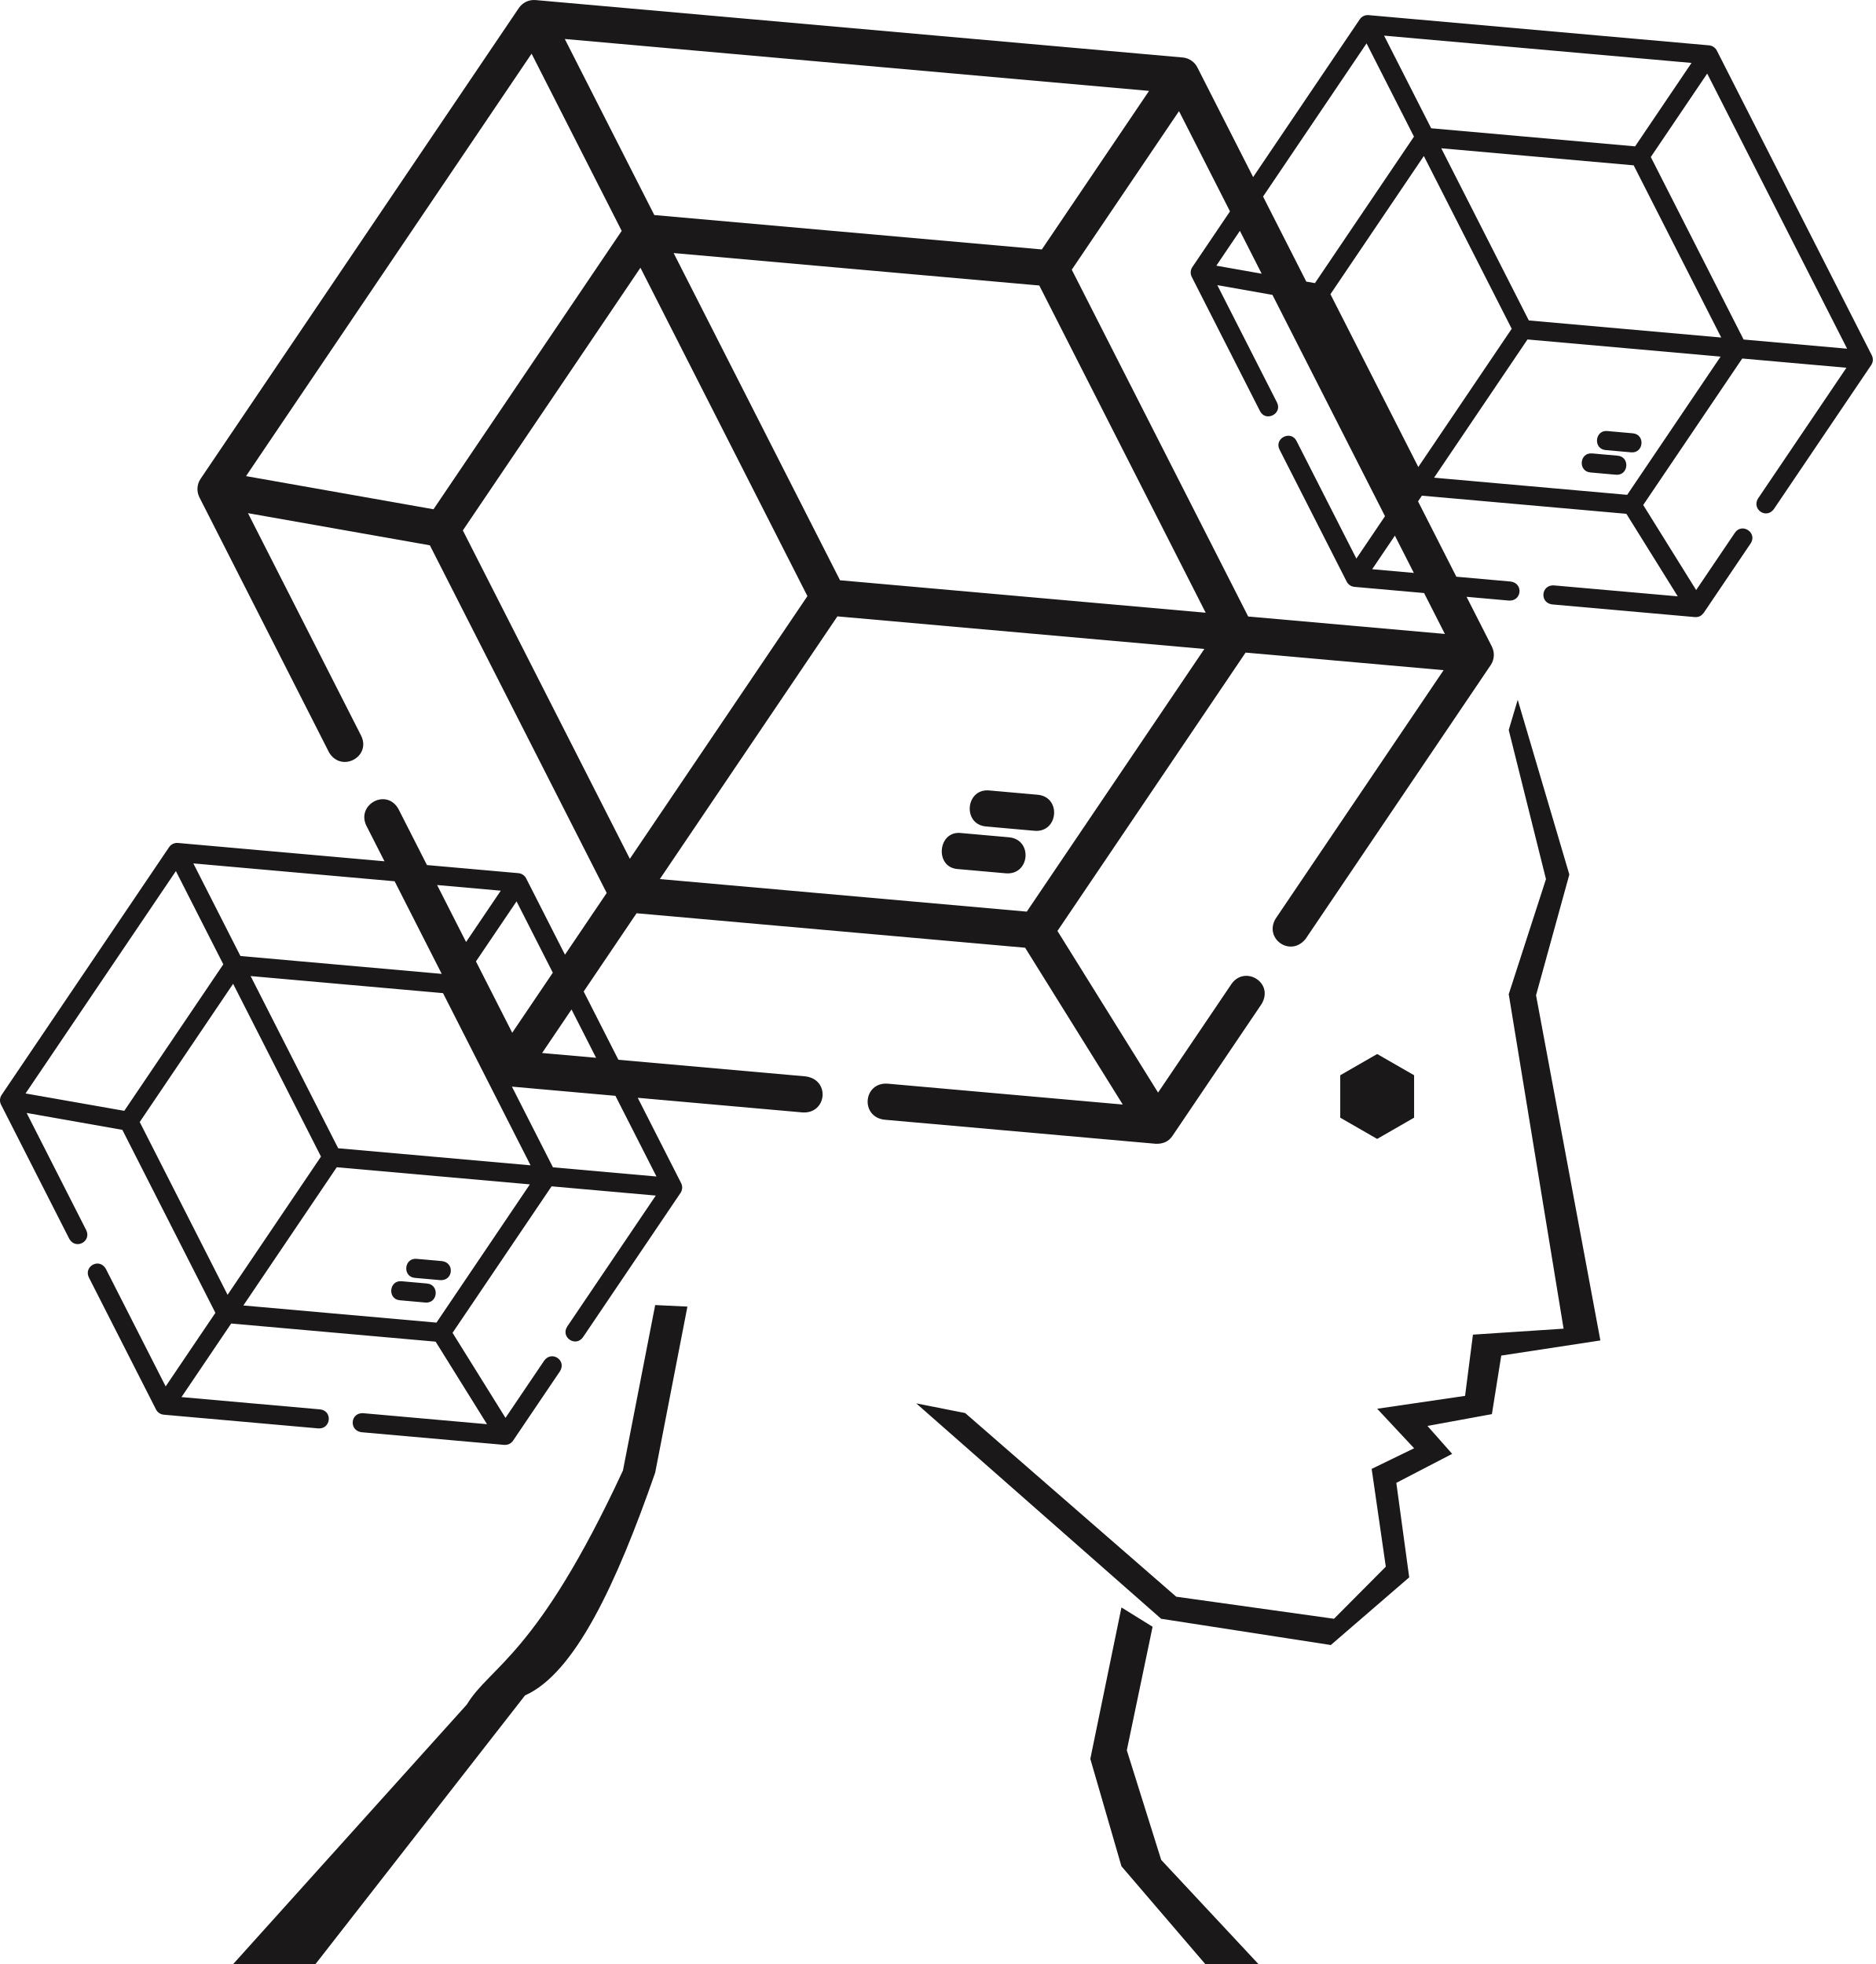
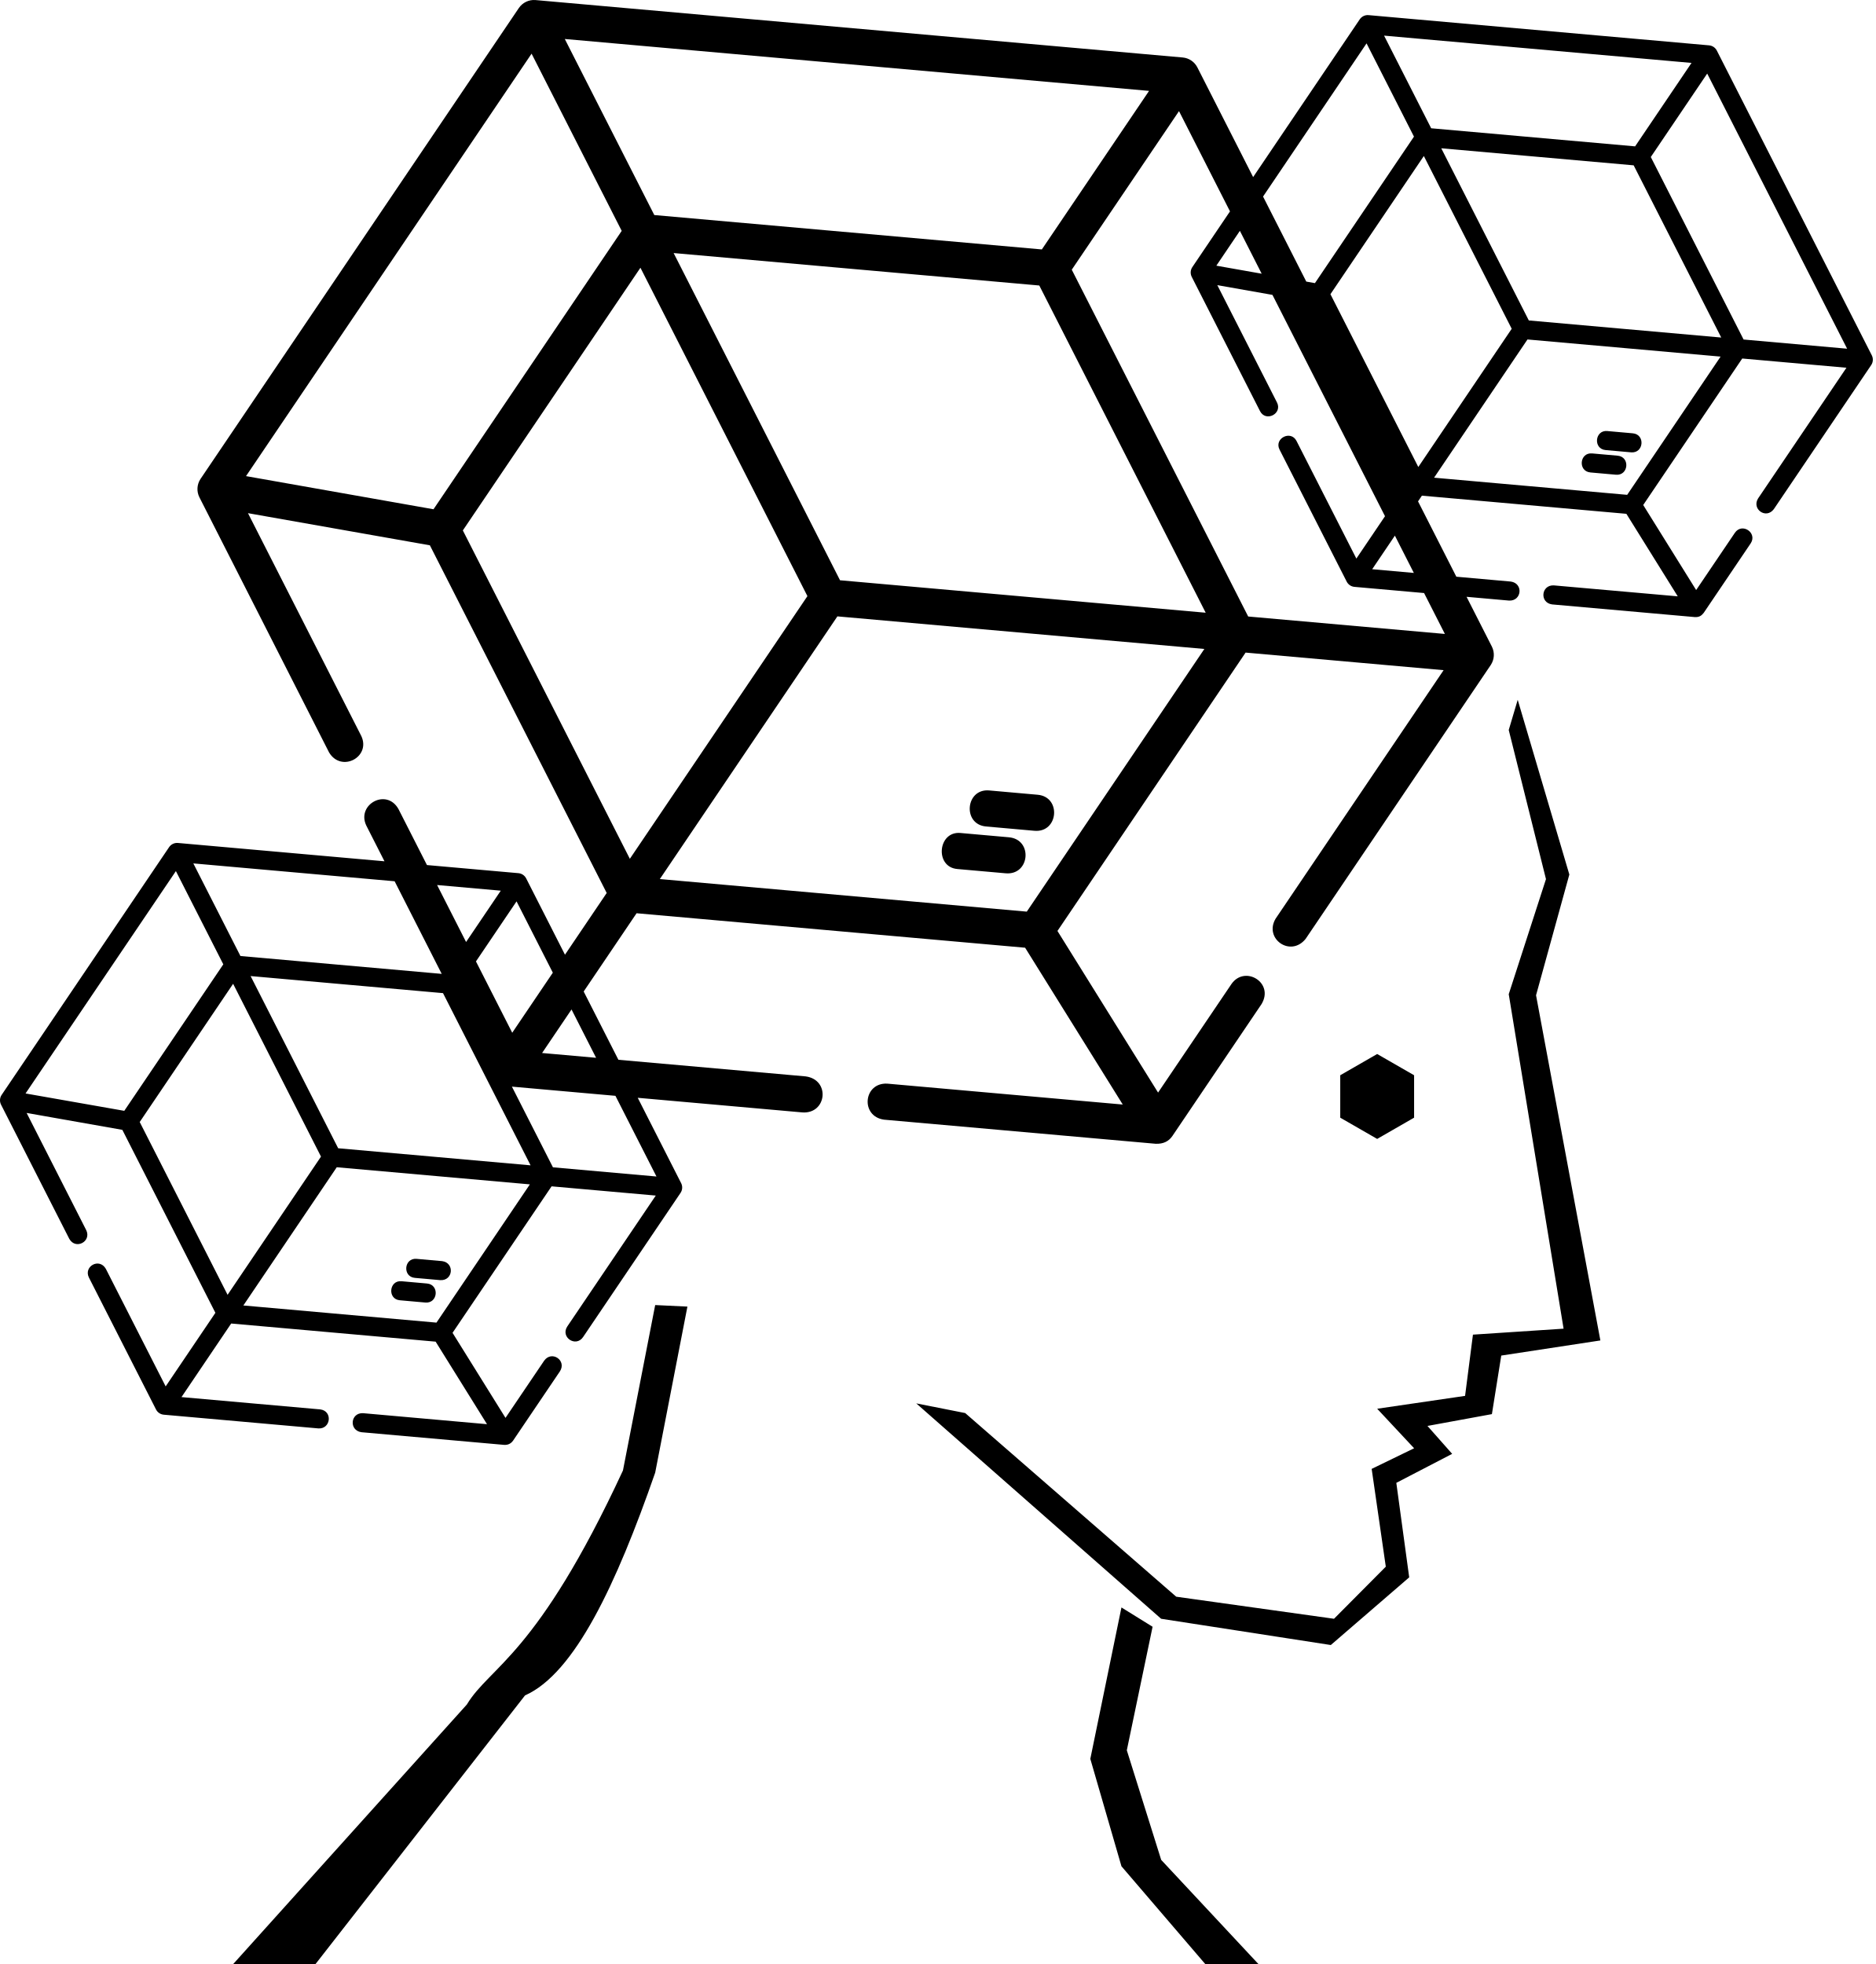
<svg xmlns="http://www.w3.org/2000/svg" version="1.1" width="489px" height="512px">
-   <path fill="#1A1818" d="M263.009,218.274l-12.626-1.123c-5.909-0.525-6.743,8.868-0.834,9.393l12.626,1.118C268.503,228.225,269.337,218.836,263.009,218.274z M270.506,207.186l-12.624-1.123c-6.184-0.552-7.023,8.841-0.839,9.393l12.626,1.123C275.931,217.135,276.767,207.742,270.506,207.186z M421.707,118.795l-6.649-0.591c-3.294-0.3-3.745,4.661-0.451,4.96l6.651,0.591C424.567,124.055,425.016,119.094,421.707,118.795z M425.662,112.96l-6.649-0.591c-3.269-0.297-3.72,4.663-0.451,4.96l6.651,0.591C428.525,118.22,428.974,113.26,425.662,112.96z M111.32,334.6l-6.649-0.591c-3.256-0.296-3.707,4.664-0.451,4.96l6.651,0.591C114.181,339.86,114.629,334.9,111.32,334.6z M115.258,328.765l-6.651-0.591c-3.285-0.299-3.736,4.662-0.451,4.96l6.651,0.591C118.143,333.885,118.558,329.206,115.258,328.765z M94.2,191.895l-29.554-58.116l47.42,8.378l46.098,90.636l-10.878,16.093l-10.121-19.903c-0.392-0.76-1.142-1.269-1.993-1.353l-23.868-2.117l-7.413-14.576c-3.104-5.591-11.02-1.198-8.401,4.275l4.739,9.319l-53.863-4.778c-0.907-0.073-1.783,0.349-2.291,1.105l-43.655,64.586c-0.498,0.749-0.558,1.706-0.158,2.512l17.807,35.015c1.662,2.913,5.819,0.679,4.424-2.255L6.941,290.134l24.954,4.41l24.256,47.699l-12.964,19.182l-15.602-30.663c-1.709-2.948-5.817-0.623-4.419,2.255l17.51,34.428c0.39,0.761,1.142,1.271,1.993,1.353l40.349,3.58c3.233,0.189,3.775-4.553,0.451-4.96l-36.155-3.206l12.955-19.182l53.3,4.73l13.392,21.514l-32.305-2.868c-3.32-0.165-3.73,4.477-0.451,4.96l37.256,3.305c0.964,0.041,1.731-0.319,2.291-1.1l12.22-18.078c1.824-2.856-2.157-5.519-4.108-2.778L131.78,369.629l-13.803-22.172l25.816-38.189l27.164,2.408l-23.047,34.09c-1.905,2.818,2.203,5.595,4.108,2.778l25.405-37.58c0.496-0.75,0.555-1.707,0.153-2.512l-11.322-22.264l42.946,3.812c6.333,0.41,7.324-8.505,0.834-9.393l-48.821-4.331l-9.052-17.8l13.79-20.4l101.292,8.987l25.455,40.881l-61.394-5.447c-6.244-0.318-7.061,8.542-0.83,9.393l70.796,6.281c2.048,0.083,3.449-0.67,4.374-2.038l23.223-34.361c3.38-5.587-4.314-10.232-7.81-5.28l-19.155,28.336l-26.231-42.135l49.048-72.568l51.622,4.581l-43.794,64.78c-3.105,5.206,3.875,10.165,7.815,5.28l48.276-71.414c0.943-1.425,1.054-3.245,0.293-4.775l-6.607-12.993l11.098,0.985c3.29,0.132,3.761-4.472,0.451-4.96l-14.214-1.266l-9.985-19.637l1.007-1.49l53.304,4.73l13.392,21.514l-32.309-2.854c-3.295-0.16-3.764,4.502-0.451,4.96l37.256,3.305c1.166,0.051,1.74-0.424,2.277-1.105l12.22-18.078c1.875-2.773-2.233-5.551-4.108-2.778l-10.083,14.912l-13.803-22.172l25.816-38.189l27.164,2.408l-23.047,34.09c-1.695,2.759,2.085,5.474,4.112,2.778l25.401-37.581c0.497-0.749,0.555-1.707,0.153-2.512l-40.412-79.467c-0.391-0.76-1.142-1.27-1.993-1.353l-88.806-7.882c-0.907-0.074-1.784,0.348-2.291,1.105l-27.787,41.117l-14.551-28.618c-0.745-1.439-2.17-2.402-3.783-2.557L139.595,0.016c-1.724-0.141-3.39,0.663-4.352,2.101L52.273,124.851c-0.945,1.424-1.059,3.245-0.298,4.775l33.82,66.543C88.986,201.467,96.727,197.363,94.2,191.895z M144.117,253.574l-10.583,15.655l-9.455-18.593l10.583-15.655L144.117,253.574z M130.549,232.194l-9.046,13.378l-7.552-14.851L130.549,232.194z M102.877,229.739l12.276,24.142l-52.473-4.655l-12.279-24.143L102.877,229.739z M6.661,285.057l39.194-57.971l12.36,24.31l-25.816,38.189L6.661,285.057z M59.33,337.549l-22.907-45.048l24.35-36.034L83.68,301.516L59.33,337.549z M113.784,344.796l-50.342-4.469l24.35-36.034l50.342,4.464L113.784,344.796z M88.158,299.342l-22.826-44.89l50.161,4.451l22.826,44.89L88.158,299.342z M171.137,306.706l-26.988-2.394l-10.697-21.036l26.987,2.396L171.137,306.706z M155.399,275.759l-14.077-1.249l7.671-11.348L155.399,275.759z M440.968,16.403l-14.705,21.753l-53.164-4.717l-12.279-24.152L440.968,16.403z M299.553,23.694l-27.949,41.332L170.574,56.062l-23.335-45.896L299.553,23.694z M64.137,124.12l74.444-110.13l23.493,46.198l-49.061,72.572L64.137,124.12z M164.198,223.884l-43.537-85.609l46.297-68.478l43.533,85.609L164.198,223.884z M267.677,237.655l-95.66-8.491l46.288-68.478l95.665,8.491L267.677,237.655z M218.99,151.271L175.611,65.969l95.326,8.459l43.379,85.302L218.99,151.271z M333.571,117.208l17.51,34.428c0.391,0.761,1.142,1.27,1.993,1.353l18.176,1.613l5.422,10.661l-51.275-4.545l-45.995-90.411l27.958-41.341l13.292,26.137l-9.824,14.537c-0.498,0.75-0.559,1.709-0.158,2.516l17.807,35.015c1.498,2.939,5.921,0.684,4.423-2.255L317.346,74.334l14.375,2.54l29.341,57.697l-7.466,11.046l-15.602-30.663C336.507,112.034,332.083,114.289,333.571,117.208z M323.231,60.178l5.682,11.173L317.094,69.261L323.231,60.178z M368.581,149.357l-10.859-0.967l5.916-8.753L368.581,149.357z M329.27,51.241l26.983-39.933l12.36,24.31l-25.816,38.189l-2.256-0.399L329.27,51.241z M369.744,121.744l-22.907-45.048l24.35-36.025l22.907,45.039L369.744,121.744z M424.198,128.999l-50.342-4.469l24.35-36.034l50.342,4.469L424.198,128.999z M398.554,83.541l-22.826-44.885l50.161,4.446l22.826,44.89L398.554,83.541z M454.546,88.511L430.353,40.933l14.705-21.753l36.476,71.725L454.546,88.511z M349.394,291.37l9.627,5.537l9.627-5.537v-11.061l-9.627-5.537l-9.627,5.537V291.37z M395.659,182.435l-2.34,7.869l9.708,38.875l-9.708,30l14.299,87.196l-23.629,1.556l-2.052,15.963l-22.912,3.355l9.627,10.304l-11.066,5.375l3.684,25.491l-13.501,13.582l-41.138-5.754l-55.013-47.875l-12.757-2.521l63.838,56.15l44.236,6.845l20.436-17.64l-3.359-24.639l14.56-7.558l-6.439-7.278l16.797-3.08l2.44-15.264l25.838-3.941l-16.77-89.987l8.68-31.479L395.659,182.435z M300.473,424.083l-6.719,32.201l8.96,28.571L328.051,512h-13.857l-21.838-25.477l-8.117-27.998l8.117-39.474L300.473,424.083z M162.403,383.337l8.401-43.118l8.401,0.401l-8.401,43.289c-10.127,29.098-20.97,52.308-33.934,58.072L82.265,512H60.807l60.896-67.645C127.769,434.295,139.934,431.779,162.403,383.337z" />
+   <path d="M263.009,218.274l-12.626-1.123c-5.909-0.525-6.743,8.868-0.834,9.393l12.626,1.118C268.503,228.225,269.337,218.836,263.009,218.274z M270.506,207.186l-12.624-1.123c-6.184-0.552-7.023,8.841-0.839,9.393l12.626,1.123C275.931,217.135,276.767,207.742,270.506,207.186z M421.707,118.795l-6.649-0.591c-3.294-0.3-3.745,4.661-0.451,4.96l6.651,0.591C424.567,124.055,425.016,119.094,421.707,118.795z M425.662,112.96l-6.649-0.591c-3.269-0.297-3.72,4.663-0.451,4.96l6.651,0.591C428.525,118.22,428.974,113.26,425.662,112.96z M111.32,334.6l-6.649-0.591c-3.256-0.296-3.707,4.664-0.451,4.96l6.651,0.591C114.181,339.86,114.629,334.9,111.32,334.6z M115.258,328.765l-6.651-0.591c-3.285-0.299-3.736,4.662-0.451,4.96l6.651,0.591C118.143,333.885,118.558,329.206,115.258,328.765z M94.2,191.895l-29.554-58.116l47.42,8.378l46.098,90.636l-10.878,16.093l-10.121-19.903c-0.392-0.76-1.142-1.269-1.993-1.353l-23.868-2.117l-7.413-14.576c-3.104-5.591-11.02-1.198-8.401,4.275l4.739,9.319l-53.863-4.778c-0.907-0.073-1.783,0.349-2.291,1.105l-43.655,64.586c-0.498,0.749-0.558,1.706-0.158,2.512l17.807,35.015c1.662,2.913,5.819,0.679,4.424-2.255L6.941,290.134l24.954,4.41l24.256,47.699l-12.964,19.182l-15.602-30.663c-1.709-2.948-5.817-0.623-4.419,2.255l17.51,34.428c0.39,0.761,1.142,1.271,1.993,1.353l40.349,3.58c3.233,0.189,3.775-4.553,0.451-4.96l-36.155-3.206l12.955-19.182l53.3,4.73l13.392,21.514l-32.305-2.868c-3.32-0.165-3.73,4.477-0.451,4.96l37.256,3.305c0.964,0.041,1.731-0.319,2.291-1.1l12.22-18.078c1.824-2.856-2.157-5.519-4.108-2.778L131.78,369.629l-13.803-22.172l25.816-38.189l27.164,2.408l-23.047,34.09c-1.905,2.818,2.203,5.595,4.108,2.778l25.405-37.58c0.496-0.75,0.555-1.707,0.153-2.512l-11.322-22.264l42.946,3.812c6.333,0.41,7.324-8.505,0.834-9.393l-48.821-4.331l-9.052-17.8l13.79-20.4l101.292,8.987l25.455,40.881l-61.394-5.447c-6.244-0.318-7.061,8.542-0.83,9.393l70.796,6.281c2.048,0.083,3.449-0.67,4.374-2.038l23.223-34.361c3.38-5.587-4.314-10.232-7.81-5.28l-19.155,28.336l-26.231-42.135l49.048-72.568l51.622,4.581l-43.794,64.78c-3.105,5.206,3.875,10.165,7.815,5.28l48.276-71.414c0.943-1.425,1.054-3.245,0.293-4.775l-6.607-12.993l11.098,0.985c3.29,0.132,3.761-4.472,0.451-4.96l-14.214-1.266l-9.985-19.637l1.007-1.49l53.304,4.73l13.392,21.514l-32.309-2.854c-3.295-0.16-3.764,4.502-0.451,4.96l37.256,3.305c1.166,0.051,1.74-0.424,2.277-1.105l12.22-18.078c1.875-2.773-2.233-5.551-4.108-2.778l-10.083,14.912l-13.803-22.172l25.816-38.189l27.164,2.408l-23.047,34.09c-1.695,2.759,2.085,5.474,4.112,2.778l25.401-37.581c0.497-0.749,0.555-1.707,0.153-2.512l-40.412-79.467c-0.391-0.76-1.142-1.27-1.993-1.353l-88.806-7.882c-0.907-0.074-1.784,0.348-2.291,1.105l-27.787,41.117l-14.551-28.618c-0.745-1.439-2.17-2.402-3.783-2.557L139.595,0.016c-1.724-0.141-3.39,0.663-4.352,2.101L52.273,124.851c-0.945,1.424-1.059,3.245-0.298,4.775l33.82,66.543C88.986,201.467,96.727,197.363,94.2,191.895z M144.117,253.574l-10.583,15.655l-9.455-18.593l10.583-15.655L144.117,253.574z M130.549,232.194l-9.046,13.378l-7.552-14.851L130.549,232.194z M102.877,229.739l12.276,24.142l-52.473-4.655l-12.279-24.143L102.877,229.739z M6.661,285.057l39.194-57.971l12.36,24.31l-25.816,38.189L6.661,285.057z M59.33,337.549l-22.907-45.048l24.35-36.034L83.68,301.516L59.33,337.549z M113.784,344.796l-50.342-4.469l24.35-36.034l50.342,4.464L113.784,344.796z M88.158,299.342l-22.826-44.89l50.161,4.451l22.826,44.89L88.158,299.342z M171.137,306.706l-26.988-2.394l-10.697-21.036l26.987,2.396L171.137,306.706z M155.399,275.759l-14.077-1.249l7.671-11.348L155.399,275.759z M440.968,16.403l-14.705,21.753l-53.164-4.717l-12.279-24.152L440.968,16.403z M299.553,23.694l-27.949,41.332L170.574,56.062l-23.335-45.896L299.553,23.694z M64.137,124.12l74.444-110.13l23.493,46.198l-49.061,72.572L64.137,124.12z M164.198,223.884l-43.537-85.609l46.297-68.478l43.533,85.609L164.198,223.884z M267.677,237.655l-95.66-8.491l46.288-68.478l95.665,8.491L267.677,237.655z M218.99,151.271L175.611,65.969l95.326,8.459l43.379,85.302L218.99,151.271z M333.571,117.208l17.51,34.428c0.391,0.761,1.142,1.27,1.993,1.353l18.176,1.613l5.422,10.661l-51.275-4.545l-45.995-90.411l27.958-41.341l13.292,26.137l-9.824,14.537c-0.498,0.75-0.559,1.709-0.158,2.516l17.807,35.015c1.498,2.939,5.921,0.684,4.423-2.255L317.346,74.334l14.375,2.54l29.341,57.697l-7.466,11.046l-15.602-30.663C336.507,112.034,332.083,114.289,333.571,117.208z M323.231,60.178l5.682,11.173L317.094,69.261L323.231,60.178z M368.581,149.357l-10.859-0.967l5.916-8.753L368.581,149.357z M329.27,51.241l26.983-39.933l12.36,24.31l-25.816,38.189l-2.256-0.399L329.27,51.241z M369.744,121.744l-22.907-45.048l24.35-36.025l22.907,45.039L369.744,121.744z M424.198,128.999l-50.342-4.469l24.35-36.034l50.342,4.469L424.198,128.999z M398.554,83.541l-22.826-44.885l50.161,4.446l22.826,44.89L398.554,83.541z M454.546,88.511L430.353,40.933l14.705-21.753l36.476,71.725L454.546,88.511z M349.394,291.37l9.627,5.537l9.627-5.537v-11.061l-9.627-5.537l-9.627,5.537V291.37z M395.659,182.435l-2.34,7.869l9.708,38.875l-9.708,30l14.299,87.196l-23.629,1.556l-2.052,15.963l-22.912,3.355l9.627,10.304l-11.066,5.375l3.684,25.491l-13.501,13.582l-41.138-5.754l-55.013-47.875l-12.757-2.521l63.838,56.15l44.236,6.845l20.436-17.64l-3.359-24.639l14.56-7.558l-6.439-7.278l16.797-3.08l2.44-15.264l25.838-3.941l-16.77-89.987l8.68-31.479L395.659,182.435z M300.473,424.083l-6.719,32.201l8.96,28.571L328.051,512h-13.857l-21.838-25.477l-8.117-27.998l8.117-39.474L300.473,424.083z M162.403,383.337l8.401-43.118l8.401,0.401l-8.401,43.289c-10.127,29.098-20.97,52.308-33.934,58.072L82.265,512H60.807l60.896-67.645C127.769,434.295,139.934,431.779,162.403,383.337z" />
</svg>
